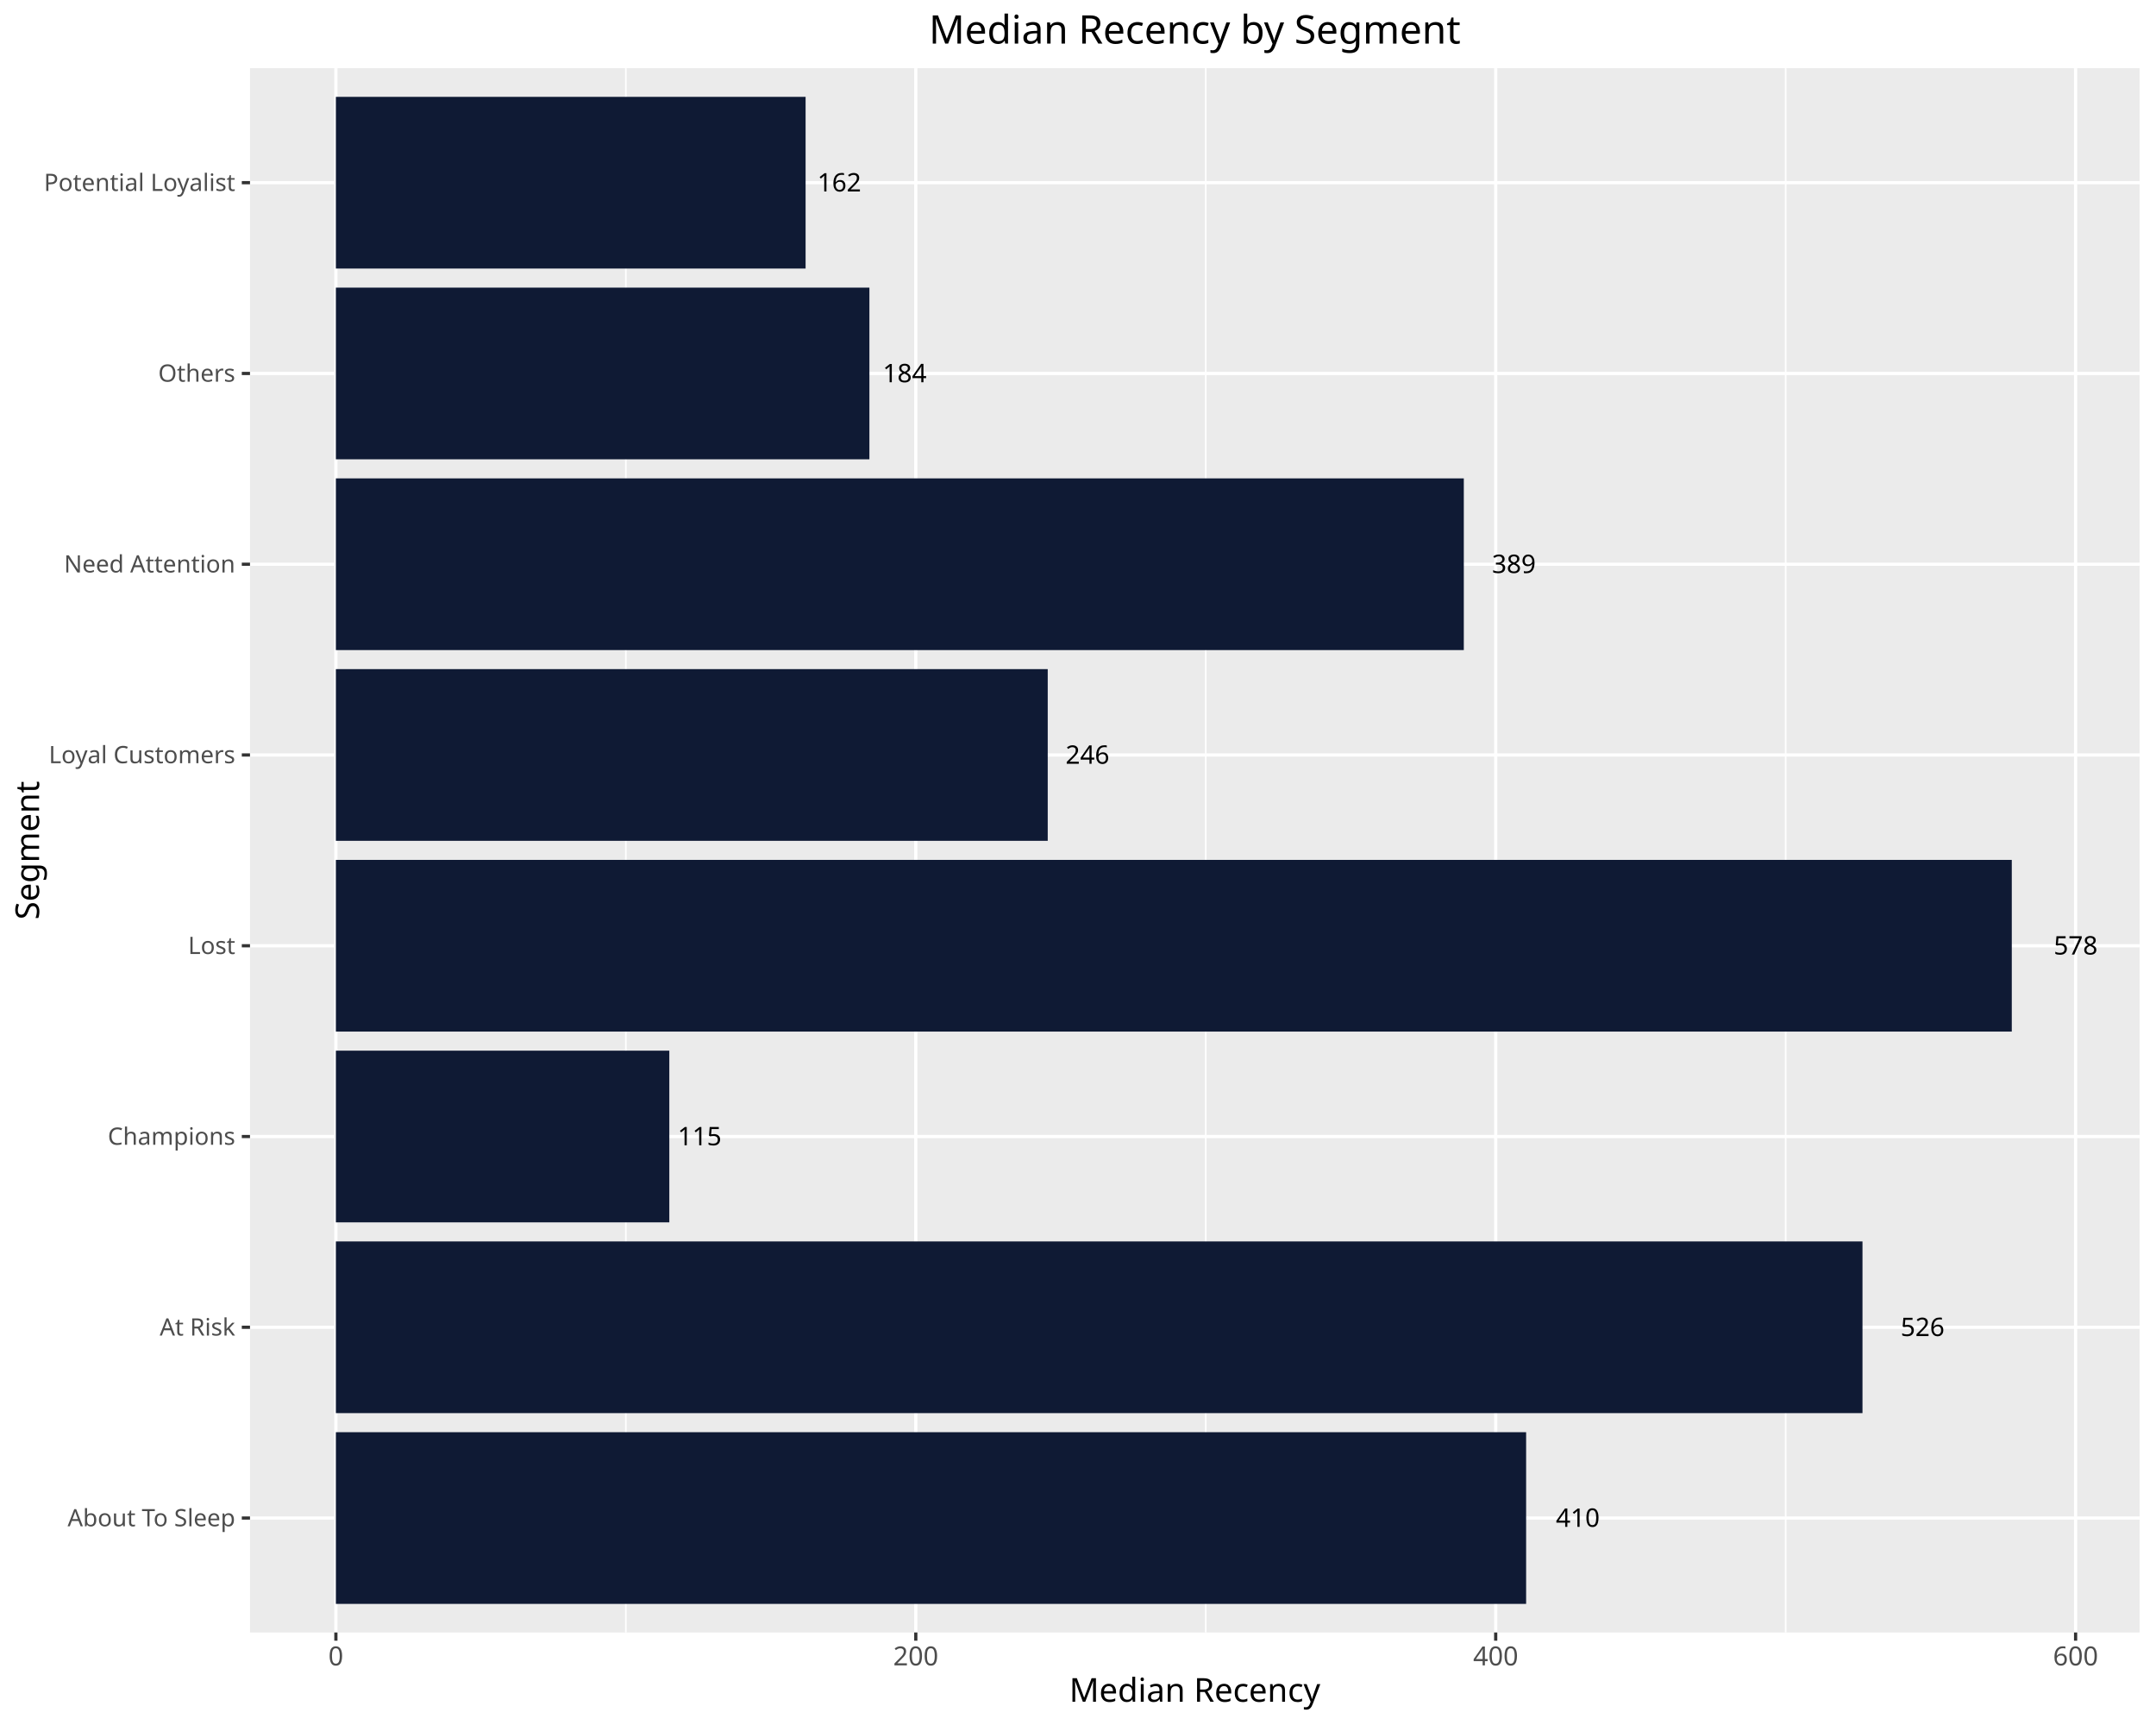
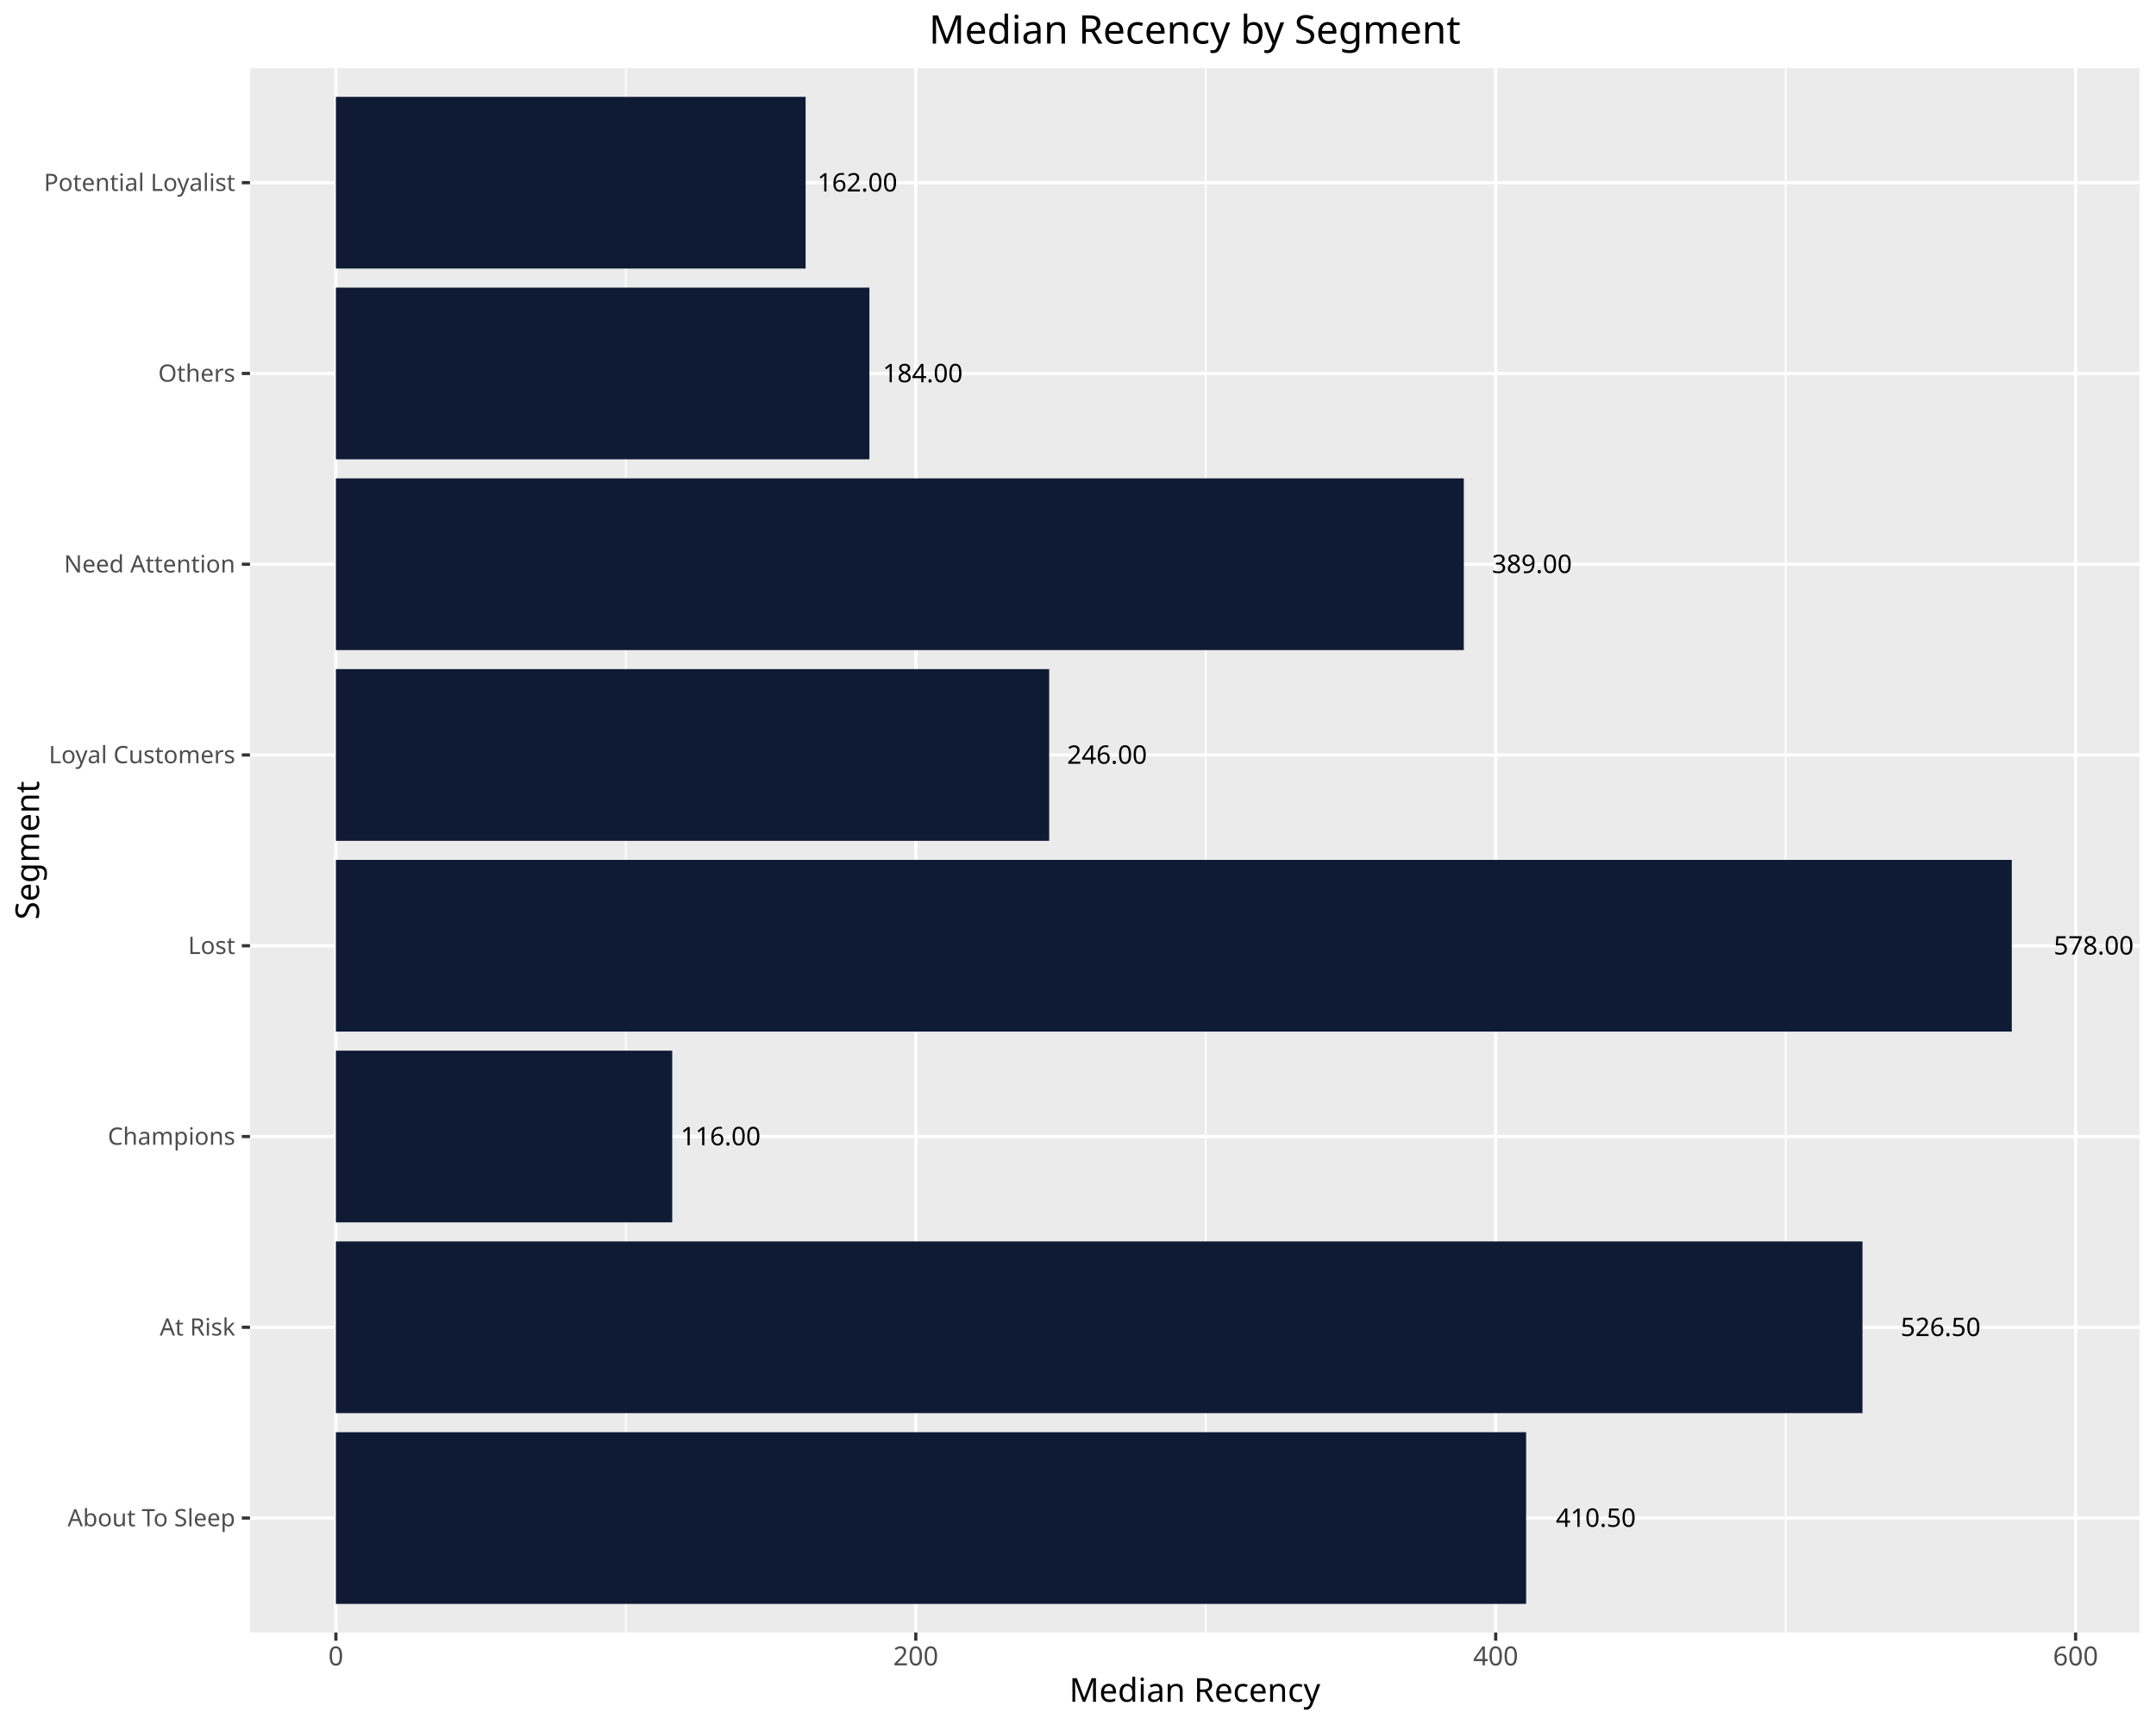
<svg xmlns="http://www.w3.org/2000/svg" class="svglite" data-engine-version="2.0" width="720.00pt" height="576.00pt" viewBox="0 0 720.00 576.00">
  <defs>
    <style type="text/css">
    .svglite line, .svglite polyline, .svglite polygon, .svglite path, .svglite rect, .svglite circle {
      fill: none;
      stroke: #000000;
      stroke-linecap: round;
      stroke-linejoin: round;
      stroke-miterlimit: 10.00;
    }
  </style>
  </defs>
  <rect width="100%" height="100%" style="stroke: none; fill: #FFFFFF;" />
  <defs>
    <clipPath id="cpMC4wMHw3MjAuMDB8MC4wMHw1NzYuMDA=">
      <rect x="0.00" y="0.00" width="720.00" height="576.00" />
    </clipPath>
  </defs>
  <g clip-path="url(#cpMC4wMHw3MjAuMDB8MC4wMHw1NzYuMDA=)">
    <rect x="0.00" y="0.00" width="720.00" height="576.00" style="stroke-width: 1.07; stroke: #FFFFFF; fill: #FFFFFF;" />
  </g>
  <defs>
    <clipPath id="cpODMuNDl8NzE0LjUyfDIyLjc4fDU0NS4xMQ==">
      <rect x="83.49" y="22.78" width="631.03" height="522.33" />
    </clipPath>
  </defs>
  <g clip-path="url(#cpODMuNDl8NzE0LjUyfDIyLjc4fDU0NS4xMQ==)">
    <rect x="83.49" y="22.78" width="631.03" height="522.33" style="stroke-width: 1.07; stroke: none; fill: #EBEBEB;" />
    <polyline points="209.00,545.11 209.00,22.78 " style="stroke-width: 0.53; stroke: #FFFFFF; stroke-linecap: butt;" />
    <polyline points="402.66,545.11 402.66,22.78 " style="stroke-width: 0.53; stroke: #FFFFFF; stroke-linecap: butt;" />
    <polyline points="596.32,545.11 596.32,22.78 " style="stroke-width: 0.53; stroke: #FFFFFF; stroke-linecap: butt;" />
    <polyline points="83.49,506.89 714.52,506.89 " style="stroke-width: 1.07; stroke: #FFFFFF; stroke-linecap: butt;" />
    <polyline points="83.49,443.19 714.52,443.19 " style="stroke-width: 1.07; stroke: #FFFFFF; stroke-linecap: butt;" />
    <polyline points="83.49,379.50 714.52,379.50 " style="stroke-width: 1.07; stroke: #FFFFFF; stroke-linecap: butt;" />
    <polyline points="83.49,315.80 714.52,315.80 " style="stroke-width: 1.07; stroke: #FFFFFF; stroke-linecap: butt;" />
    <polyline points="83.49,252.10 714.52,252.10 " style="stroke-width: 1.07; stroke: #FFFFFF; stroke-linecap: butt;" />
    <polyline points="83.49,188.40 714.52,188.40 " style="stroke-width: 1.07; stroke: #FFFFFF; stroke-linecap: butt;" />
    <polyline points="83.49,124.70 714.52,124.70 " style="stroke-width: 1.07; stroke: #FFFFFF; stroke-linecap: butt;" />
    <polyline points="83.49,61.00 714.52,61.00 " style="stroke-width: 1.07; stroke: #FFFFFF; stroke-linecap: butt;" />
    <polyline points="112.17,545.11 112.17,22.78 " style="stroke-width: 1.07; stroke: #FFFFFF; stroke-linecap: butt;" />
    <polyline points="305.83,545.11 305.83,22.78 " style="stroke-width: 1.07; stroke: #FFFFFF; stroke-linecap: butt;" />
    <polyline points="499.49,545.11 499.49,22.78 " style="stroke-width: 1.07; stroke: #FFFFFF; stroke-linecap: butt;" />
    <polyline points="693.15,545.11 693.15,22.78 " style="stroke-width: 1.07; stroke: #FFFFFF; stroke-linecap: butt;" />
-     <rect x="112.17" y="350.83" width="111.35" height="57.33" style="stroke-width: 1.07; stroke: none; stroke-linecap: butt; stroke-linejoin: miter; fill: #0F1A34;" />
+     <rect x="112.17" y="350.83" width="112.32" height="57.33" style="stroke-width: 1.07; stroke: none; stroke-linecap: butt; stroke-linejoin: miter; fill: #0F1A34;" />
    <rect x="112.17" y="32.34" width="156.86" height="57.33" style="stroke-width: 1.07; stroke: none; stroke-linecap: butt; stroke-linejoin: miter; fill: #0F1A34;" />
    <rect x="112.17" y="96.04" width="178.17" height="57.33" style="stroke-width: 1.07; stroke: none; stroke-linecap: butt; stroke-linejoin: miter; fill: #0F1A34;" />
-     <rect x="112.17" y="223.43" width="237.72" height="57.33" style="stroke-width: 1.07; stroke: none; stroke-linecap: butt; stroke-linejoin: miter; fill: #0F1A34;" />
+     <rect x="112.17" y="223.43" width="238.20" height="57.33" style="stroke-width: 1.07; stroke: none; stroke-linecap: butt; stroke-linejoin: miter; fill: #0F1A34;" />
    <rect x="112.17" y="159.74" width="376.67" height="57.33" style="stroke-width: 1.07; stroke: none; stroke-linecap: butt; stroke-linejoin: miter; fill: #0F1A34;" />
    <rect x="112.17" y="478.23" width="397.48" height="57.33" style="stroke-width: 1.07; stroke: none; stroke-linecap: butt; stroke-linejoin: miter; fill: #0F1A34;" />
    <rect x="112.17" y="414.53" width="509.81" height="57.33" style="stroke-width: 1.07; stroke: none; stroke-linecap: butt; stroke-linejoin: miter; fill: #0F1A34;" />
    <rect x="112.17" y="287.13" width="559.67" height="57.33" style="stroke-width: 1.07; stroke: none; stroke-linecap: butt; stroke-linejoin: miter; fill: #0F1A34;" />
-     <text x="226.31" y="382.43" style="font-size: 8.54px; font-family: sans;" textLength="14.24px" lengthAdjust="spacingAndGlyphs">115</text>
-     <text x="272.96" y="63.94" style="font-size: 8.54px; font-family: sans;" textLength="14.24px" lengthAdjust="spacingAndGlyphs">162</text>
-     <text x="294.79" y="127.64" style="font-size: 8.54px; font-family: sans;" textLength="14.24px" lengthAdjust="spacingAndGlyphs">184</text>
-     <text x="355.83" y="255.04" style="font-size: 8.54px; font-family: sans;" textLength="14.24px" lengthAdjust="spacingAndGlyphs">246</text>
-     <text x="498.25" y="191.34" style="font-size: 8.54px; font-family: sans;" textLength="14.24px" lengthAdjust="spacingAndGlyphs">389</text>
-     <text x="519.59" y="509.83" style="font-size: 8.54px; font-family: sans;" textLength="14.24px" lengthAdjust="spacingAndGlyphs">410</text>
-     <text x="634.72" y="446.13" style="font-size: 8.54px; font-family: sans;" textLength="14.24px" lengthAdjust="spacingAndGlyphs">526</text>
-     <text x="685.84" y="318.73" style="font-size: 8.54px; font-family: sans;" textLength="14.24px" lengthAdjust="spacingAndGlyphs">578</text>
+     <text x="227.30" y="382.43" style="font-size: 8.54px; font-family: sans;" textLength="26.11px" lengthAdjust="spacingAndGlyphs">116.00</text>
+     <text x="272.96" y="63.94" style="font-size: 8.54px; font-family: sans;" textLength="26.11px" lengthAdjust="spacingAndGlyphs">162.00</text>
+     <text x="294.79" y="127.64" style="font-size: 8.54px; font-family: sans;" textLength="26.11px" lengthAdjust="spacingAndGlyphs">184.00</text>
+     <text x="356.33" y="255.04" style="font-size: 8.54px; font-family: sans;" textLength="26.11px" lengthAdjust="spacingAndGlyphs">246.00</text>
+     <text x="498.25" y="191.34" style="font-size: 8.54px; font-family: sans;" textLength="26.11px" lengthAdjust="spacingAndGlyphs">389.00</text>
+     <text x="519.59" y="509.83" style="font-size: 8.54px; font-family: sans;" textLength="26.11px" lengthAdjust="spacingAndGlyphs">410.50</text>
+     <text x="634.72" y="446.13" style="font-size: 8.54px; font-family: sans;" textLength="26.11px" lengthAdjust="spacingAndGlyphs">526.50</text>
+     <text x="685.84" y="318.73" style="font-size: 8.54px; font-family: sans;" textLength="26.11px" lengthAdjust="spacingAndGlyphs">578.00</text>
  </g>
  <g clip-path="url(#cpMC4wMHw3MjAuMDB8MC4wMHw1NzYuMDA=)">
    <text x="78.56" y="509.65" text-anchor="end" style="font-size: 8.00px; fill: #4D4D4D; font-family: sans;" textLength="55.15px" lengthAdjust="spacingAndGlyphs">About To Sleep</text>
    <text x="78.56" y="445.95" text-anchor="end" style="font-size: 8.00px; fill: #4D4D4D; font-family: sans;" textLength="25.34px" lengthAdjust="spacingAndGlyphs">At Risk</text>
    <text x="78.56" y="382.25" text-anchor="end" style="font-size: 8.00px; fill: #4D4D4D; font-family: sans;" textLength="40.47px" lengthAdjust="spacingAndGlyphs">Champions</text>
    <text x="78.56" y="318.55" text-anchor="end" style="font-size: 8.00px; fill: #4D4D4D; font-family: sans;" textLength="15.12px" lengthAdjust="spacingAndGlyphs">Lost</text>
    <text x="78.56" y="254.85" text-anchor="end" style="font-size: 8.00px; fill: #4D4D4D; font-family: sans;" textLength="60.04px" lengthAdjust="spacingAndGlyphs">Loyal Customers</text>
    <text x="78.56" y="191.15" text-anchor="end" style="font-size: 8.00px; fill: #4D4D4D; font-family: sans;" textLength="52.93px" lengthAdjust="spacingAndGlyphs">Need Attention</text>
    <text x="78.56" y="127.45" text-anchor="end" style="font-size: 8.00px; fill: #4D4D4D; font-family: sans;" textLength="24.01px" lengthAdjust="spacingAndGlyphs">Others</text>
    <text x="78.56" y="63.76" text-anchor="end" style="font-size: 8.00px; fill: #4D4D4D; font-family: sans;" textLength="60.48px" lengthAdjust="spacingAndGlyphs">Potential Loyalist</text>
    <polyline points="80.75,506.89 83.49,506.89 " style="stroke-width: 1.07; stroke: #333333; stroke-linecap: butt;" />
    <polyline points="80.75,443.19 83.49,443.19 " style="stroke-width: 1.07; stroke: #333333; stroke-linecap: butt;" />
    <polyline points="80.75,379.50 83.49,379.50 " style="stroke-width: 1.07; stroke: #333333; stroke-linecap: butt;" />
    <polyline points="80.75,315.80 83.49,315.80 " style="stroke-width: 1.07; stroke: #333333; stroke-linecap: butt;" />
    <polyline points="80.75,252.10 83.49,252.10 " style="stroke-width: 1.07; stroke: #333333; stroke-linecap: butt;" />
    <polyline points="80.75,188.40 83.49,188.40 " style="stroke-width: 1.07; stroke: #333333; stroke-linecap: butt;" />
    <polyline points="80.75,124.70 83.49,124.70 " style="stroke-width: 1.07; stroke: #333333; stroke-linecap: butt;" />
    <polyline points="80.75,61.00 83.49,61.00 " style="stroke-width: 1.07; stroke: #333333; stroke-linecap: butt;" />
    <polyline points="112.17,547.85 112.17,545.11 " style="stroke-width: 1.07; stroke: #333333; stroke-linecap: butt;" />
    <polyline points="305.83,547.85 305.83,545.11 " style="stroke-width: 1.07; stroke: #333333; stroke-linecap: butt;" />
    <polyline points="499.49,547.85 499.49,545.11 " style="stroke-width: 1.07; stroke: #333333; stroke-linecap: butt;" />
    <polyline points="693.15,547.85 693.15,545.11 " style="stroke-width: 1.07; stroke: #333333; stroke-linecap: butt;" />
    <text x="112.17" y="556.10" text-anchor="middle" style="font-size: 8.80px; fill: #4D4D4D; font-family: sans;" textLength="4.89px" lengthAdjust="spacingAndGlyphs">0</text>
    <text x="305.83" y="556.10" text-anchor="middle" style="font-size: 8.80px; fill: #4D4D4D; font-family: sans;" textLength="14.68px" lengthAdjust="spacingAndGlyphs">200</text>
    <text x="499.49" y="556.10" text-anchor="middle" style="font-size: 8.80px; fill: #4D4D4D; font-family: sans;" textLength="14.68px" lengthAdjust="spacingAndGlyphs">400</text>
    <text x="693.15" y="556.10" text-anchor="middle" style="font-size: 8.80px; fill: #4D4D4D; font-family: sans;" textLength="14.68px" lengthAdjust="spacingAndGlyphs">600</text>
    <text x="399.00" y="568.24" text-anchor="middle" style="font-size: 11.00px; font-family: sans;" textLength="81.95px" lengthAdjust="spacingAndGlyphs">Median Recency</text>
    <text transform="translate(13.05,283.95) rotate(-90)" text-anchor="middle" style="font-size: 11.00px; font-family: sans;" textLength="44.04px" lengthAdjust="spacingAndGlyphs">Segment</text>
    <text x="399.00" y="14.56" text-anchor="middle" style="font-size: 13.20px; font-family: sans;" textLength="176.13px" lengthAdjust="spacingAndGlyphs">Median Recency  by Segment</text>
  </g>
</svg>
